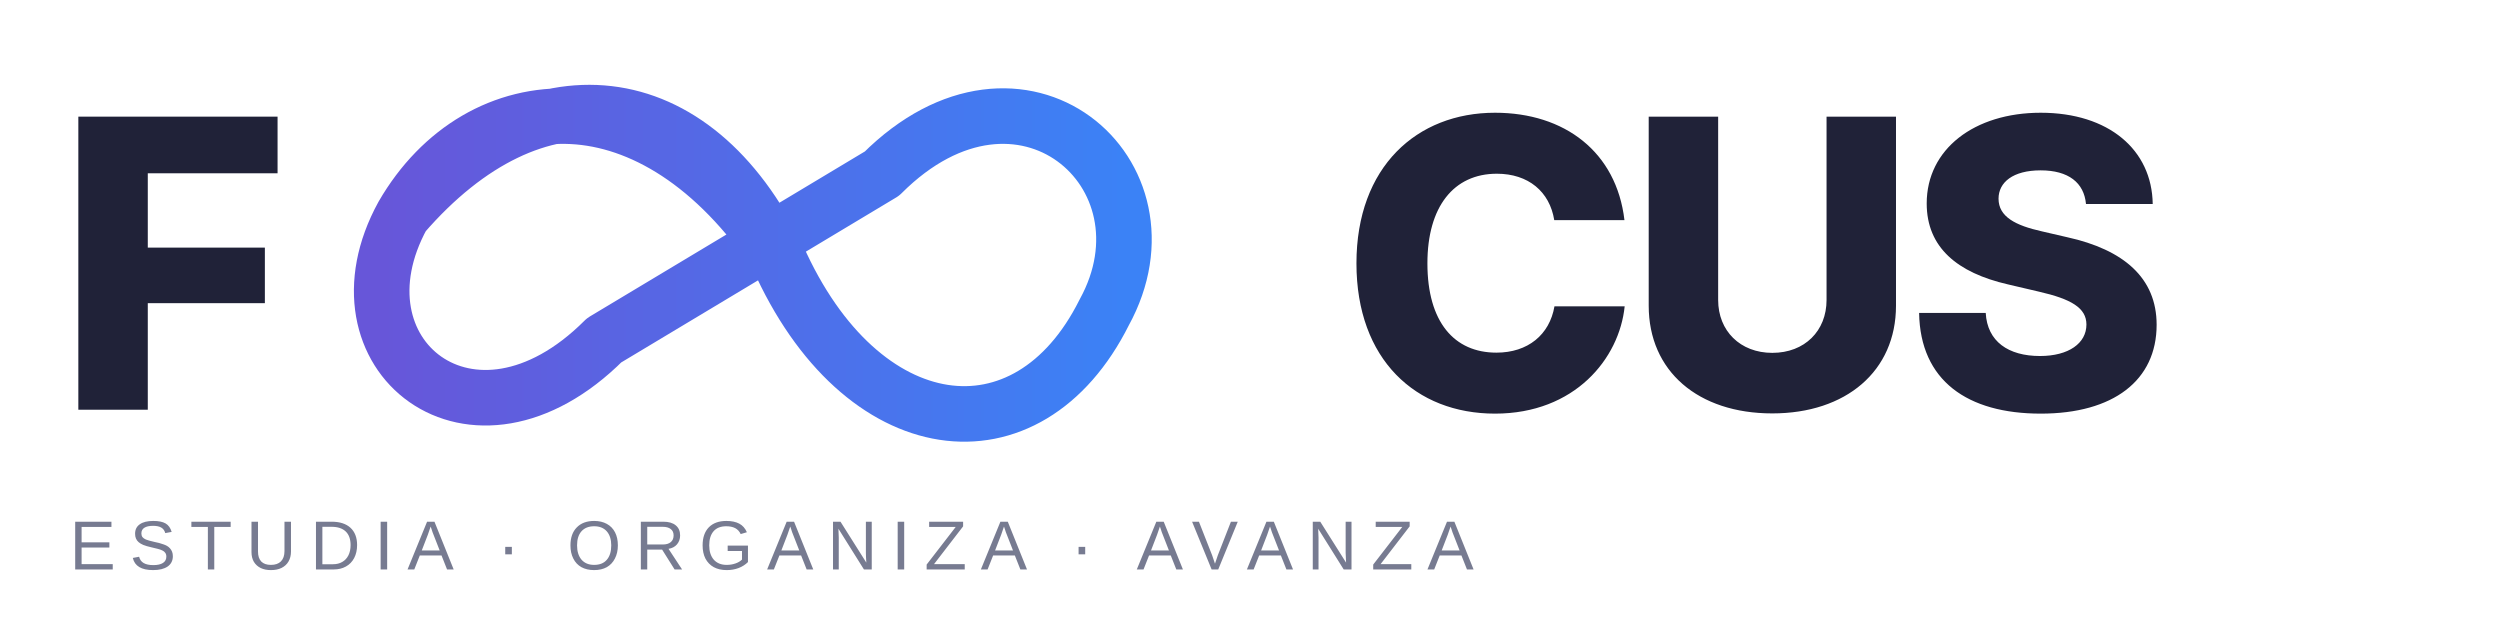
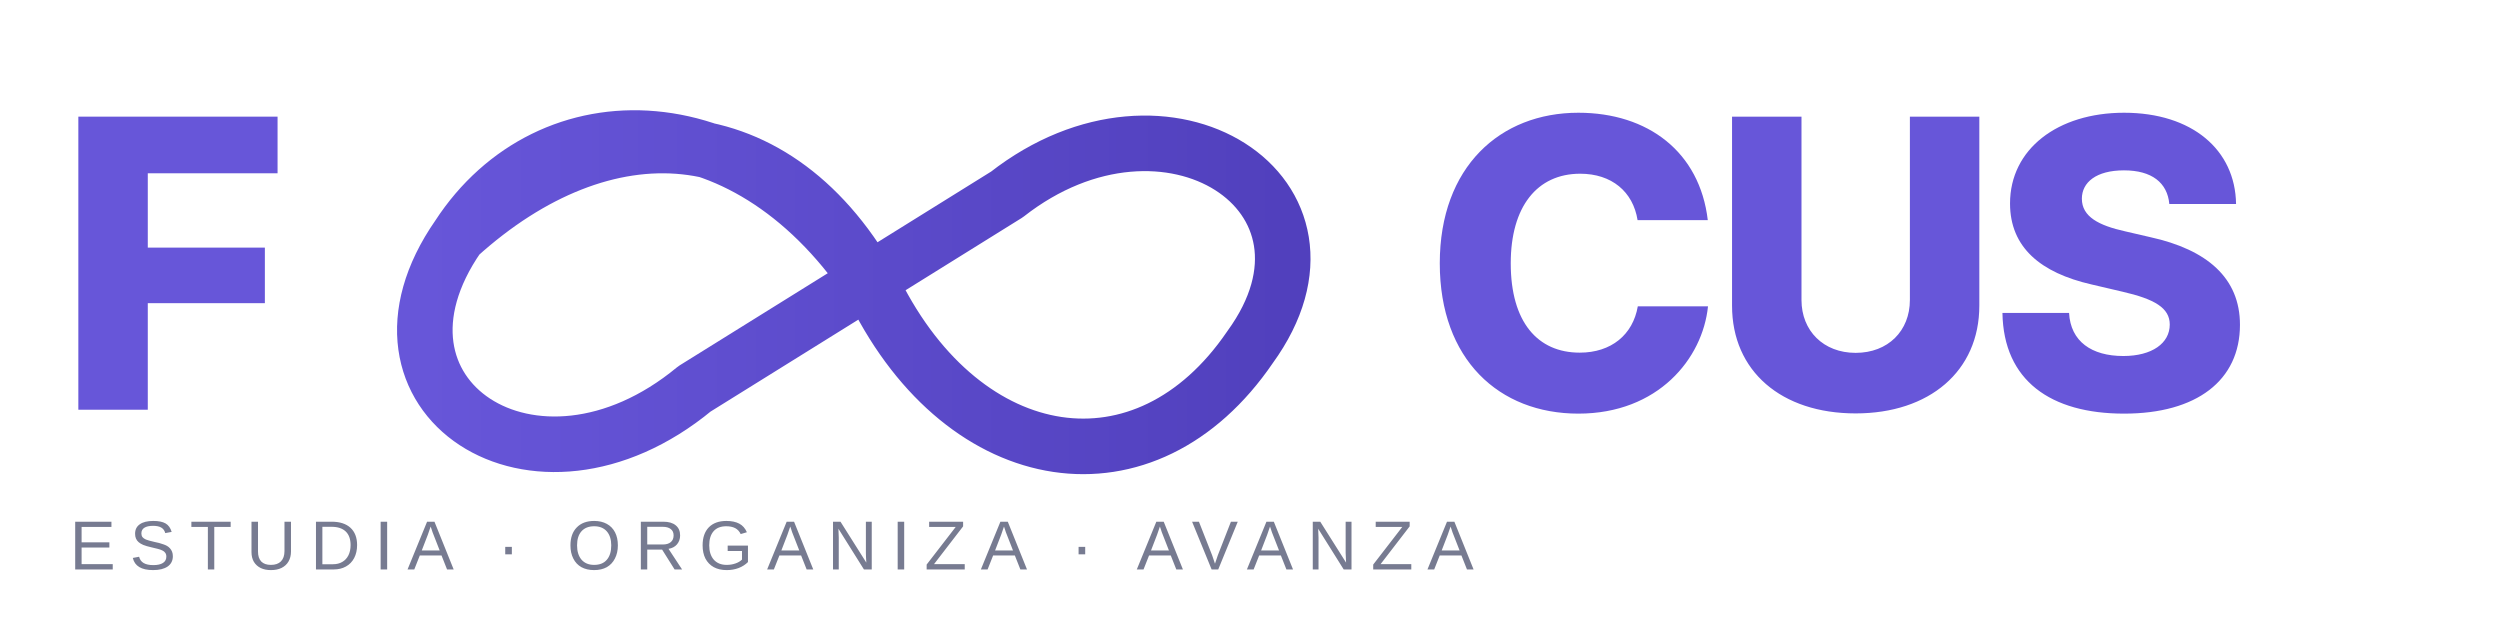
<svg xmlns="http://www.w3.org/2000/svg" width="360" height="90" viewBox="0 0 360 90" role="img" aria-labelledby="logo-title">
  <defs>
-     <linearGradient id="infinity" x1="0" y1="0" x2="1" y2="0">
+     <linearGradient id="foocus-infinity" x1="0" y1="0" x2="1" y2="0">
      <stop offset="0" stop-color="#6756d9" />
-       <stop offset="1" stop-color="#3b82f6" />
+       <stop offset="1" stop-color="#5140bd" />
    </linearGradient>
  </defs>
-   <g font-family="Manrope, Inter, Arial, sans-serif" font-size="58" font-weight="800" fill="#202238" letter-spacing="-2">
+   <g font-family="Manrope, Inter, Arial, sans-serif" font-size="58" font-weight="800" fill="#6756d9" letter-spacing="-2">
    <text x="8" y="59">F</text>
-     <text x="193" y="59">CUS</text>
+     <text x="205" y="59">CUS</text>
  </g>
-   <path d="M112 37 C94 10 69 12 58 31 C47 51 68 68 87 49 L127 25 C147 5 170 25 159 45 C148 67 124 64 112 37 C100 12 77 9 58 31" fill="none" stroke="url(#infinity)" stroke-width="8" stroke-linecap="round" stroke-linejoin="round" />
+   <path d="M126 42 C108 14 79 14 66 34 C50 57 77 75 100 56 L145 28 C168 10 196 28 180 50 C165 72 139 68 126 42 C112 16 87 15 66 34" fill="none" stroke="url(#foocus-infinity)" stroke-width="8" stroke-linecap="round" stroke-linejoin="round" />
  <text x="10" y="82" font-family="Arial, sans-serif" font-size="10" fill="#777b91" letter-spacing="2">ESTUDIA · ORGANIZA · AVANZA</text>
</svg>
